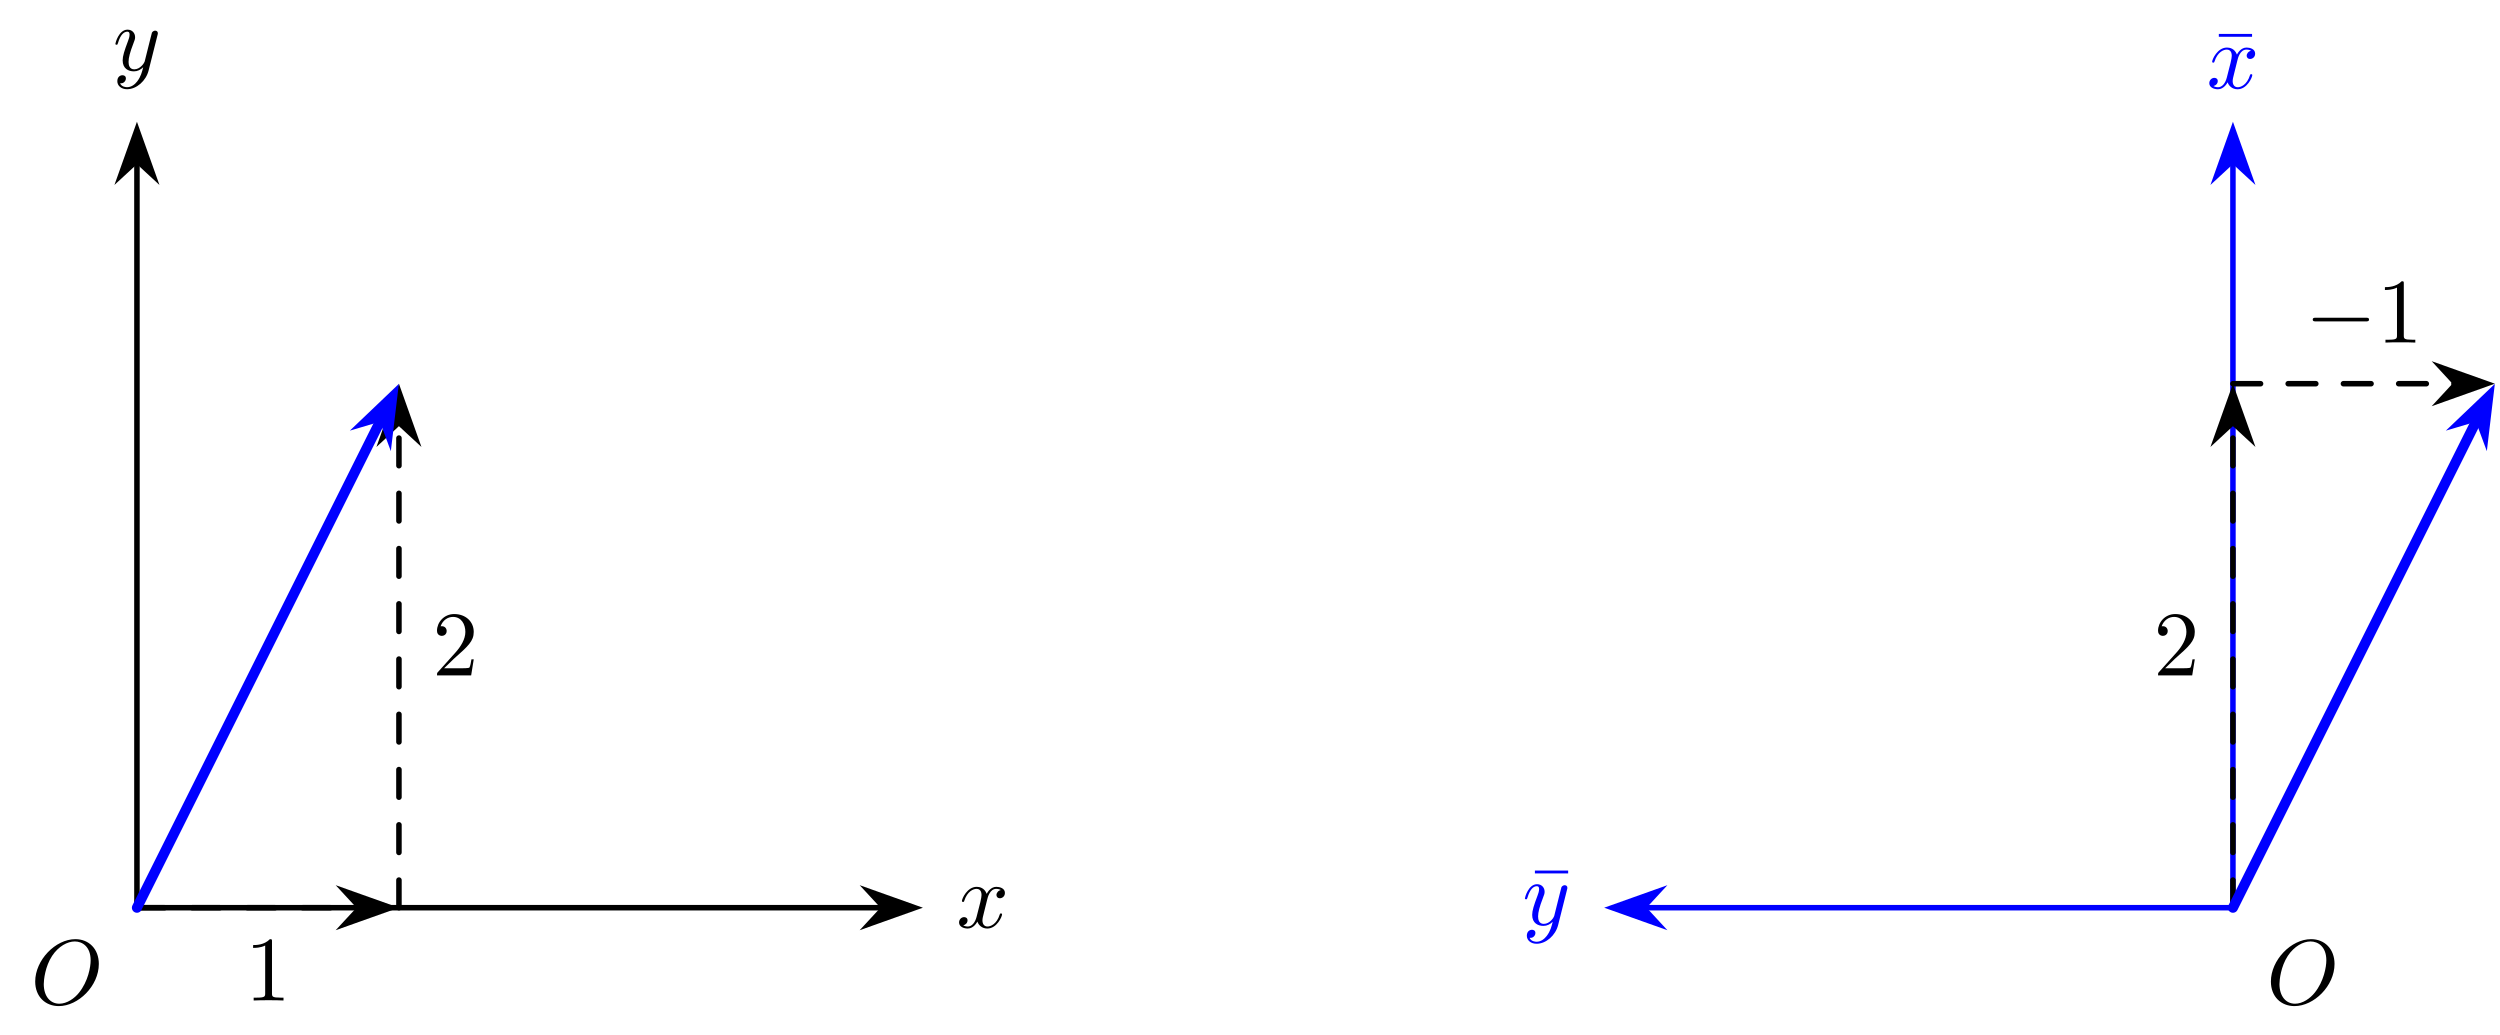
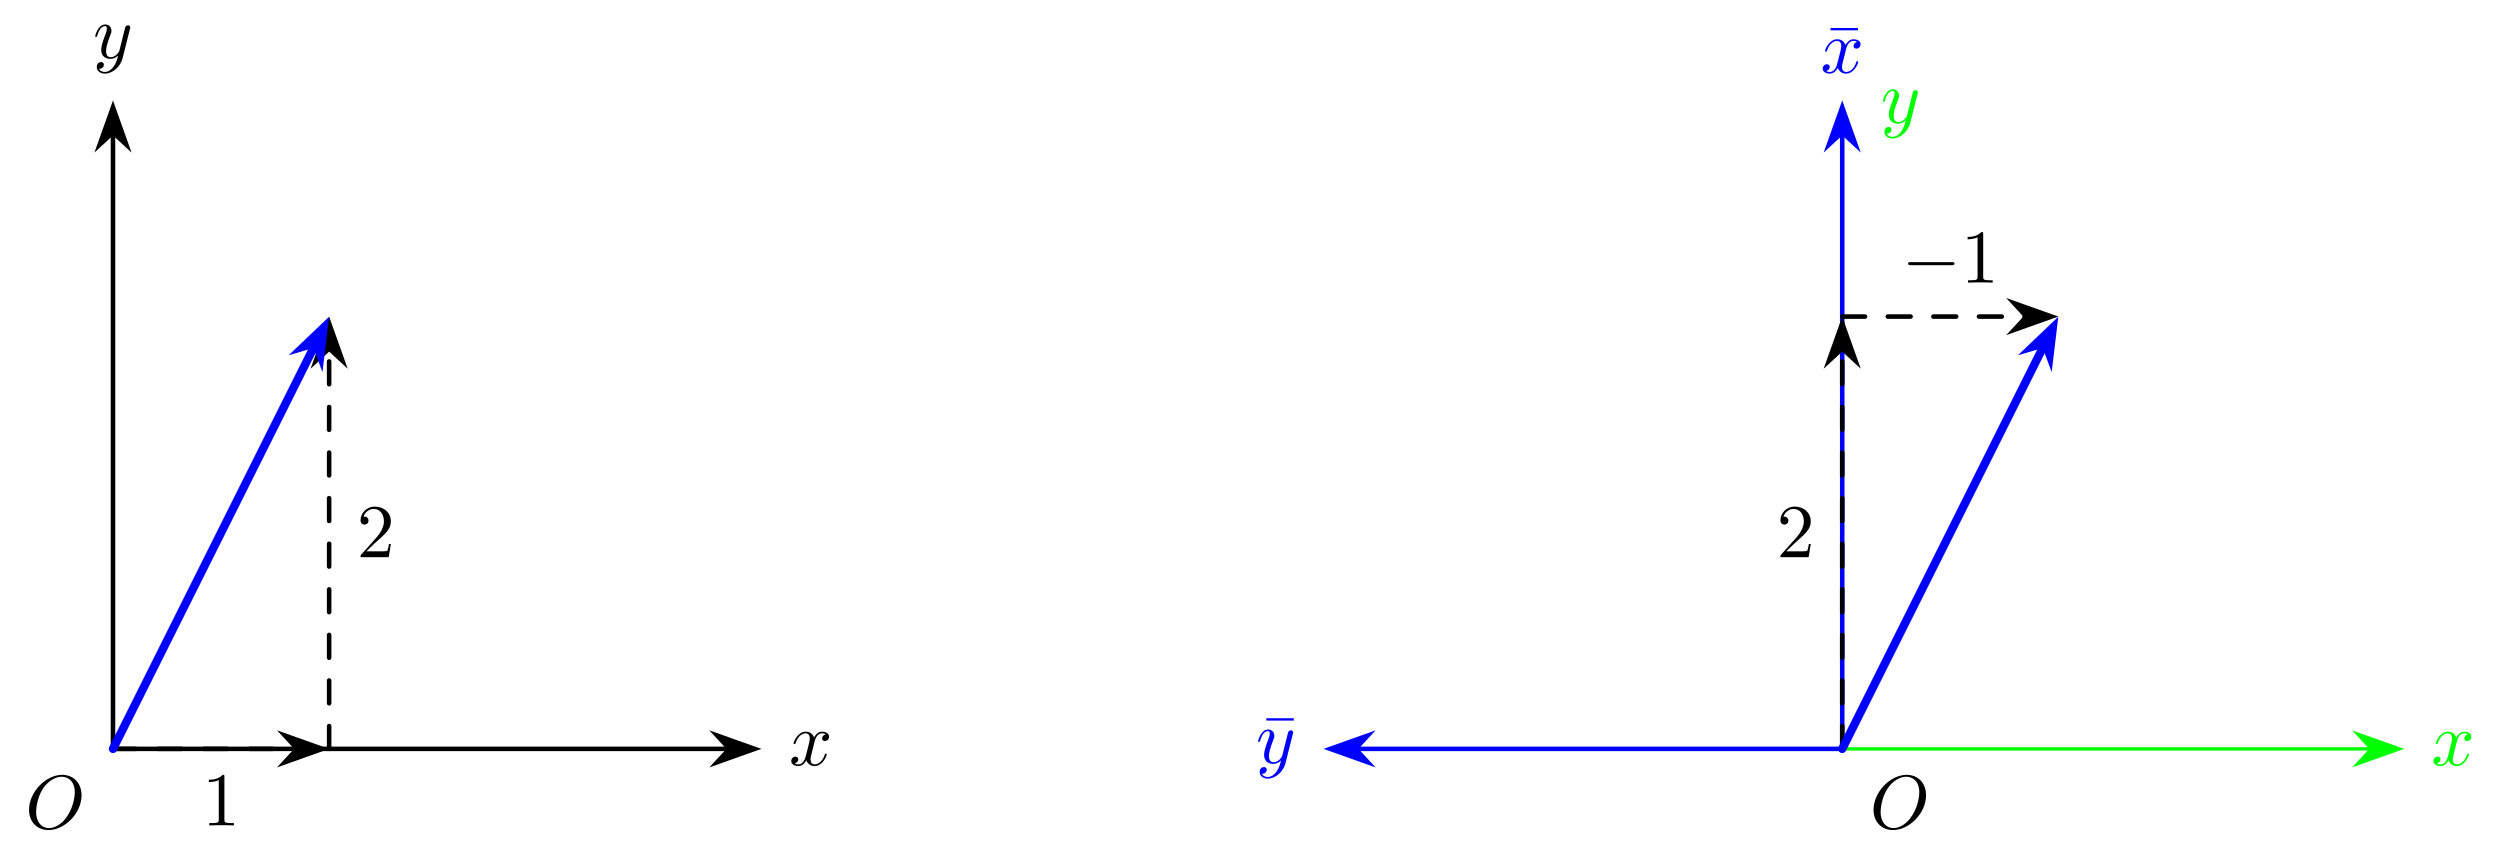
- <svg xmlns="http://www.w3.org/2000/svg" xmlns:xlink="http://www.w3.org/1999/xlink" version="1.1" width="365.15pt" height="151.14pt" viewBox="-72 -72 270.482 111.954">
+ <svg xmlns="http://www.w3.org/2000/svg" xmlns:xlink="http://www.w3.org/1999/xlink" version="1.1" width="442.59pt" height="151.14pt" viewBox="-72 -72 327.848 111.954">
  <defs>
    <path id="zasukane-osi-g0-0" d="M6.565-2.291C6.735-2.291 6.914-2.291 6.914-2.491S6.735-2.69 6.565-2.69H1.176C1.006-2.69 .827-2.69 .827-2.491S1.006-2.291 1.176-2.291H6.565Z" />
    <path id="zasukane-osi-g1-79" d="M7.372-4.344C7.372-5.948 6.316-7.024 4.832-7.024C2.68-7.024 .488-4.762 .488-2.441C.488-.787 1.604 .219 3.039 .219C5.151 .219 7.372-1.963 7.372-4.344ZM3.098-.04C2.112-.04 1.415-.847 1.415-2.162C1.415-2.6 1.554-4.055 2.321-5.22C3.009-6.257 3.985-6.775 4.772-6.775C5.589-6.775 6.486-6.217 6.486-4.732C6.486-4.015 6.217-2.461 5.23-1.235C4.752-.628 3.935-.04 3.098-.04Z" />
    <path id="zasukane-osi-g1-120" d="M3.328-3.009C3.387-3.268 3.616-4.184 4.314-4.184C4.364-4.184 4.603-4.184 4.812-4.055C4.533-4.005 4.334-3.756 4.334-3.517C4.334-3.357 4.443-3.168 4.712-3.168C4.932-3.168 5.25-3.347 5.25-3.746C5.25-4.264 4.663-4.403 4.324-4.403C3.746-4.403 3.397-3.875 3.278-3.646C3.029-4.304 2.491-4.403 2.202-4.403C1.166-4.403 .598-3.118 .598-2.869C.598-2.77 .697-2.77 .717-2.77C.797-2.77 .827-2.79 .847-2.879C1.186-3.935 1.843-4.184 2.182-4.184C2.371-4.184 2.72-4.095 2.72-3.517C2.72-3.208 2.55-2.54 2.182-1.146C2.022-.528 1.674-.11 1.235-.11C1.176-.11 .946-.11 .737-.239C.986-.289 1.205-.498 1.205-.777C1.205-1.046 .986-1.126 .837-1.126C.538-1.126 .289-.867 .289-.548C.289-.09 .787 .11 1.225 .11C1.883 .11 2.242-.588 2.271-.648C2.391-.279 2.75 .11 3.347 .11C4.374 .11 4.941-1.176 4.941-1.425C4.941-1.524 4.852-1.524 4.822-1.524C4.732-1.524 4.712-1.484 4.692-1.415C4.364-.349 3.686-.11 3.367-.11C2.979-.11 2.819-.428 2.819-.767C2.819-.986 2.879-1.205 2.989-1.644L3.328-3.009Z" />
    <path id="zasukane-osi-g1-121" d="M4.842-3.796C4.882-3.935 4.882-3.955 4.882-4.025C4.882-4.204 4.742-4.294 4.593-4.294C4.493-4.294 4.334-4.234 4.244-4.085C4.224-4.035 4.144-3.726 4.105-3.547C4.035-3.288 3.965-3.019 3.905-2.75L3.457-.956C3.417-.807 2.989-.11 2.331-.11C1.823-.11 1.714-.548 1.714-.917C1.714-1.375 1.883-1.993 2.222-2.869C2.381-3.278 2.421-3.387 2.421-3.587C2.421-4.035 2.102-4.403 1.604-4.403C.658-4.403 .289-2.959 .289-2.869C.289-2.77 .389-2.77 .408-2.77C.508-2.77 .518-2.79 .568-2.949C.837-3.885 1.235-4.184 1.574-4.184C1.654-4.184 1.823-4.184 1.823-3.866C1.823-3.616 1.724-3.357 1.654-3.168C1.255-2.112 1.076-1.544 1.076-1.076C1.076-.189 1.704 .11 2.291 .11C2.68 .11 3.019-.06 3.298-.339C3.168 .179 3.049 .667 2.65 1.196C2.391 1.534 2.012 1.823 1.554 1.823C1.415 1.823 .966 1.793 .797 1.405C.956 1.405 1.086 1.405 1.225 1.285C1.325 1.196 1.425 1.066 1.425 .877C1.425 .568 1.156 .528 1.056 .528C.827 .528 .498 .687 .498 1.176C.498 1.674 .936 2.042 1.554 2.042C2.58 2.042 3.606 1.136 3.885 .01L4.842-3.796Z" />
    <path id="zasukane-osi-g2-22" d="M4.284-5.569V-5.878H.687V-5.569H4.284Z" />
    <path id="zasukane-osi-g2-49" d="M2.929-6.376C2.929-6.615 2.929-6.635 2.7-6.635C2.082-5.998 1.205-5.998 .887-5.998V-5.689C1.086-5.689 1.674-5.689 2.192-5.948V-.787C2.192-.428 2.162-.309 1.265-.309H.946V0C1.295-.03 2.162-.03 2.56-.03S3.826-.03 4.174 0V-.309H3.856C2.959-.309 2.929-.418 2.929-.787V-6.376Z" />
    <path id="zasukane-osi-g2-50" d="M1.265-.767L2.321-1.793C3.875-3.168 4.473-3.706 4.473-4.702C4.473-5.838 3.577-6.635 2.361-6.635C1.235-6.635 .498-5.719 .498-4.832C.498-4.274 .996-4.274 1.026-4.274C1.196-4.274 1.544-4.394 1.544-4.802C1.544-5.061 1.365-5.32 1.016-5.32C.936-5.32 .917-5.32 .887-5.31C1.116-5.958 1.654-6.326 2.232-6.326C3.138-6.326 3.567-5.519 3.567-4.702C3.567-3.905 3.068-3.118 2.521-2.501L.608-.369C.498-.259 .498-.239 .498 0H4.194L4.473-1.733H4.224C4.174-1.435 4.105-.996 4.005-.847C3.935-.767 3.278-.767 3.059-.767H1.265Z" />
  </defs>
  <g id="zasukane-osi-page1">
    <g stroke-miterlimit="10" transform="translate(-57.18406,26.20588)scale(0.996264,-0.996264)">
      <g fill="#000" stroke="#000">
        <g stroke-width="0.4">
          <g stroke-width="0.6">
            <g stroke-linecap="round">
              <g stroke-linejoin="round">
-                 <path d="M0 0H81.006" fill="none" />
-                 <g transform="translate(78.52959,0.0)">
-                   <g stroke-dasharray="none" stroke-dashoffset="0.0">
-                     <g stroke-linejoin="miter">
-                       <path d="M5.93 0L1.005 1.754L2.626 0L1.005-1.754Z" />
-                     </g>
-                   </g>
-                 </g>
-                 <g transform="translate(88.99121,-2.15277)">
-                   <g stroke="none" transform="scale(-1.00375,1.00375)translate(-57.18406,26.20588)scale(-1,-1)">
-                     <g fill="#000">
-                       <g stroke="none">
-                         <use x="-57.184" y="26.206" xlink:href="#zasukane-osi-g1-120" />
-                       </g>
-                     </g>
-                   </g>
-                 </g>
-                 <path d="M0 0V81.006" fill="none" />
-                 <g transform="matrix(0.0,1.0,-1.0,0.0,0.0,78.52959)">
-                   <g stroke-dasharray="none" stroke-dashoffset="0.0">
-                     <g stroke-linejoin="miter">
-                       <path d="M5.93 0L1.005 1.754L2.626 0L1.005-1.754Z" />
-                     </g>
-                   </g>
-                 </g>
-                 <g transform="translate(-2.6308,90.93564)">
-                   <g stroke="none" transform="scale(-1.00375,1.00375)translate(-57.18406,26.20588)scale(-1,-1)">
-                     <g fill="#000">
-                       <g stroke="none">
-                         <use x="-57.184" y="26.206" xlink:href="#zasukane-osi-g1-121" />
+                 <g class="del" data-del="stare">
+                   <path d="M0 0H81.006" fill="none" />
+                   <g transform="translate(78.52959,0.0)">
+                     <g stroke-dasharray="none" stroke-dashoffset="0.0">
+                       <g stroke-linejoin="miter">
+                         <path d="M5.93 0L1.005 1.754L2.626 0L1.005-1.754Z" />
+                       </g>
+                     </g>
+                   </g>
+                   <g transform="translate(88.99121,-2.15277)">
+                     <g stroke="none" transform="scale(-1.00375,1.00375)translate(-57.18406,26.20588)scale(-1,-1)">
+                       <g fill="#000">
+                         <g stroke="none">
+                           <use x="-57.184" y="26.206" xlink:href="#zasukane-osi-g1-120" />
+                         </g>
+                       </g>
+                     </g>
+                   </g>
+                   <path d="M0 0V81.006" fill="none" />
+                   <g transform="matrix(0.0,1.0,-1.0,0.0,0.0,78.52959)">
+                     <g stroke-dasharray="none" stroke-dashoffset="0.0">
+                       <g stroke-linejoin="miter">
+                         <path d="M5.93 0L1.005 1.754L2.626 0L1.005-1.754Z" />
+                       </g>
+                     </g>
+                   </g>
+                   <g transform="translate(-2.6308,90.93564)">
+                     <g stroke="none" transform="scale(-1.00375,1.00375)translate(-57.18406,26.20588)scale(-1,-1)">
+                       <g fill="#000">
+                         <g stroke="none">
+                           <use x="-57.184" y="26.206" xlink:href="#zasukane-osi-g1-121" />
+                         </g>
                      </g>
                    </g>
                  </g>
                </g>
                <g stroke-dasharray="3.0,3.0" stroke-dashoffset="0.0">
                  <path d="M0 0H24.101" fill="none" />
                  <g transform="translate(21.6241,0.0)">
                    <g stroke-dasharray="none" stroke-dashoffset="0.0">
                      <g stroke-linejoin="miter">
                        <path d="M5.93 0L1.005 1.754L2.626 0L1.005-1.754Z" />
                      </g>
                    </g>
                  </g>
                  <g transform="translate(11.72636,-10.07741)">
                    <g stroke="none" transform="scale(-1.00375,1.00375)translate(-57.18406,26.20588)scale(-1,-1)">
                      <g fill="#000">
                        <g stroke="none">
                          <use x="-57.184" y="26.206" xlink:href="#zasukane-osi-g2-49" />
                        </g>
                      </g>
                    </g>
                  </g>
                </g>
                <g stroke-dasharray="3.0,3.0" stroke-dashoffset="0.0">
                  <path d="M28.453 0V52.553" fill="none" />
                  <g transform="matrix(0.0,1.0,-1.0,0.0,28.45274,50.07684)">
                    <g stroke-dasharray="none" stroke-dashoffset="0.0">
                      <g stroke-linejoin="miter">
                        <path d="M5.93 0L1.005 1.754L2.626 0L1.005-1.754Z" />
                      </g>
                    </g>
                  </g>
                  <g transform="translate(32.08572,25.23053)">
                    <g stroke="none" transform="scale(-1.00375,1.00375)translate(-57.18406,26.20588)scale(-1,-1)">
                      <g fill="#000">
                        <g stroke="none">
                          <use x="-57.184" y="26.206" xlink:href="#zasukane-osi-g2-50" />
                        </g>
                      </g>
                    </g>
                  </g>
                </g>
                <g fill="#00f" stroke="#00f">
                  <g stroke-width="1.1">
                    <path d="M0 0L26.602 53.205" fill="none" />
                    <g transform="matrix(0.44717,0.89436,-0.89436,0.44717,25.39915,50.7982)">
                      <g stroke-dasharray="none" stroke-dashoffset="0.0">
                        <g stroke-linejoin="miter">
                          <path d="M5.181 0L1.843 1.2L2.966 0L1.843-1.2Z" />
                        </g>
                      </g>
                    </g>
                  </g>
                </g>
                <g transform="translate(-11.53853,-10.4663)">
                  <g stroke="none" transform="scale(-1.00375,1.00375)translate(-57.18406,26.20588)scale(-1,-1)">
                    <g fill="#000">
                      <g stroke="none">
                        <use x="-57.184" y="26.206" xlink:href="#zasukane-osi-g1-79" />
                      </g>
                    </g>
                  </g>
                </g>
-                 <g fill="#00f" stroke="#00f">
-                   <path d="M227.622 0V81.006" fill="none" />
-                   <g transform="matrix(0.0,1.0,-1.0,0.0,227.6219,78.52959)">
-                     <g stroke-dasharray="none" stroke-dashoffset="0.0">
-                       <g stroke-linejoin="miter">
-                         <path d="M5.93 0L1.005 1.754L2.626 0L1.005-1.754Z" />
-                       </g>
-                     </g>
-                   </g>
-                   <g transform="translate(224.7643,88.99121)">
-                     <g stroke="none" transform="scale(-1.00375,1.00375)translate(-57.18406,26.20588)scale(-1,-1)">
-                       <g fill="#00f">
-                         <g stroke="none">
-                           <g fill="#00f">
-                             <use x="-56.551" y="26.206" xlink:href="#zasukane-osi-g2-22" />
-                             <use x="-57.184" y="26.206" xlink:href="#zasukane-osi-g1-120" />
-                           </g>
-                         </g>
-                       </g>
-                     </g>
-                   </g>
-                 </g>
-                 <g fill="#00f" stroke="#00f">
-                   <path d="M227.622 0H163.688" fill="none" />
-                   <g transform="matrix(-1.0,0.0,0.0,-1.0,166.1642,0.0)">
-                     <g stroke-dasharray="none" stroke-dashoffset="0.0">
-                       <g stroke-linejoin="miter">
-                         <path d="M5.93 0L1.005 1.754L2.626 0L1.005-1.754Z" />
-                       </g>
-                     </g>
-                   </g>
-                   <g transform="translate(150.4409,-1.86667)">
-                     <g stroke="none" transform="scale(-1.00375,1.00375)translate(-57.18406,26.20588)scale(-1,-1)">
-                       <g fill="#00f">
-                         <g stroke="none">
-                           <g fill="#00f">
-                             <use x="-56.5" y="26.206" xlink:href="#zasukane-osi-g2-22" />
-                             <use x="-57.184" y="26.206" xlink:href="#zasukane-osi-g1-121" />
+                 <g class="del" data-del="stare">
+                   <g fill="#0f0" stroke="#0f0">
+                     <g stroke-width="0.45">
+                       <path d="M227.622 0H297.183" fill="none" />
+                       <g transform="translate(294.7706,0.0)">
+                         <g stroke-dasharray="none" stroke-dashoffset="0.0">
+                           <g stroke-linejoin="miter">
+                             <path d="M6.155 0L.754 1.92L2.525 0L.754-1.92Z" />
+                           </g>
+                         </g>
+                       </g>
+                       <g transform="translate(305.1572,-2.15277)">
+                         <g stroke="none" transform="scale(-1.00375,1.00375)translate(-57.18406,26.20588)scale(-1,-1)">
+                           <g fill="#0f0">
+                             <g stroke="none">
+                               <g fill="#0f0">
+                                 <use x="-57.184" y="26.206" xlink:href="#zasukane-osi-g1-120" />
+                               </g>
+                             </g>
+                           </g>
+                         </g>
+                       </g>
+                     </g>
+                   </g>
+                   <g fill="#0f0" stroke="#0f0">
+                     <g fill="#0f0" stroke="#0f0">
+ </g>
+                     <g transform="translate(232.6776,82.39972)">
+                       <g stroke="none" transform="scale(-1.00375,1.00375)translate(-57.18406,26.20588)scale(-1,-1)">
+                         <g fill="#0f0">
+                           <g stroke="none">
+                             <g fill="#0f0">
+                               <use x="-57.184" y="26.206" xlink:href="#zasukane-osi-g1-121" />
+                             </g>
+                           </g>
+                         </g>
+                       </g>
+                     </g>
+                   </g>
+                 </g>
+                 <g class="del" data-del="nove">
+                   <g fill="#00f" stroke="#00f">
+                     <path d="M227.622 0V81.006" fill="none" />
+                     <g transform="matrix(0.0,1.0,-1.0,0.0,227.6219,78.52959)">
+                       <g stroke-dasharray="none" stroke-dashoffset="0.0">
+                         <g stroke-linejoin="miter">
+                           <path d="M5.93 0L1.005 1.754L2.626 0L1.005-1.754Z" />
+                         </g>
+                       </g>
+                     </g>
+                     <g transform="translate(224.7643,88.99121)">
+                       <g stroke="none" transform="scale(-1.00375,1.00375)translate(-57.18406,26.20588)scale(-1,-1)">
+                         <g fill="#00f">
+                           <g stroke="none">
+                             <g fill="#00f">
+                               <use x="-56.551" y="26.206" xlink:href="#zasukane-osi-g2-22" />
+                               <use x="-57.184" y="26.206" xlink:href="#zasukane-osi-g1-120" />
+                             </g>
+                           </g>
+                         </g>
+                       </g>
+                     </g>
+                   </g>
+                   <g fill="#00f" stroke="#00f">
+                     <path d="M227.622 0H163.688" fill="none" />
+                     <g transform="matrix(-1.0,0.0,0.0,-1.0,166.1642,0.0)">
+                       <g stroke-dasharray="none" stroke-dashoffset="0.0">
+                         <g stroke-linejoin="miter">
+                           <path d="M5.93 0L1.005 1.754L2.626 0L1.005-1.754Z" />
+                         </g>
+                       </g>
+                     </g>
+                     <g transform="translate(150.4409,-1.86667)">
+                       <g stroke="none" transform="scale(-1.00375,1.00375)translate(-57.18406,26.20588)scale(-1,-1)">
+                         <g fill="#00f">
+                           <g stroke="none">
+                             <g fill="#00f">
+                               <use x="-56.5" y="26.206" xlink:href="#zasukane-osi-g2-22" />
+                               <use x="-57.184" y="26.206" xlink:href="#zasukane-osi-g1-121" />
+                             </g>
                          </g>
                        </g>
                      </g>
                    </g>
                  </g>
                </g>
                <g stroke-dasharray="3.0,3.0" stroke-dashoffset="0.0">
                  <path d="M227.622 0V52.553" fill="none" />
                  <g transform="matrix(0.0,1.0,-1.0,0.0,227.6219,50.07684)">
                    <g stroke-dasharray="none" stroke-dashoffset="0.0">
                      <g stroke-linejoin="miter">
                        <path d="M5.93 0L1.005 1.754L2.626 0L1.005-1.754Z" />
                      </g>
                    </g>
                  </g>
                  <g transform="translate(218.989,25.23053)">
                    <g stroke="none" transform="scale(-1.00375,1.00375)translate(-57.18406,26.20588)scale(-1,-1)">
                      <g fill="#000">
                        <g stroke="none">
                          <use x="-57.184" y="26.206" xlink:href="#zasukane-osi-g2-50" />
                        </g>
                      </g>
                    </g>
                  </g>
                </g>
                <g stroke-dasharray="3.0,3.0" stroke-dashoffset="0.0">
                  <path d="M227.622 56.905H251.722" fill="none" />
                  <g transform="translate(249.246,56.90549)">
                    <g stroke-dasharray="none" stroke-dashoffset="0.0">
                      <g stroke-linejoin="miter">
                        <path d="M5.93 0L1.005 1.754L2.626 0L1.005-1.754Z" />
                      </g>
                    </g>
                  </g>
                  <g transform="translate(235.4594,61.3718)">
                    <g stroke="none" transform="scale(-1.00375,1.00375)translate(-57.18406,26.20588)scale(-1,-1)">
                      <g fill="#000">
                        <g stroke="none">
                          <use x="-57.184" y="26.206" xlink:href="#zasukane-osi-g0-0" />
                          <use x="-49.435" y="26.206" xlink:href="#zasukane-osi-g2-49" />
                        </g>
                      </g>
                    </g>
                  </g>
                </g>
                <g fill="#00f" stroke="#00f">
                  <g stroke-width="1.1">
                    <path d="M227.622 0L254.224 53.205" fill="none" />
                    <g transform="matrix(0.44717,0.89436,-0.89436,0.44717,253.0211,50.7982)">
                      <g stroke-dasharray="none" stroke-dashoffset="0.0">
                        <g stroke-linejoin="miter">
                          <path d="M5.181 0L1.843 1.2L2.966 0L1.843-1.2Z" />
                        </g>
                      </g>
                    </g>
                  </g>
                </g>
                <g transform="translate(231.2549,-10.4663)">
                  <g stroke="none" transform="scale(-1.00375,1.00375)translate(-57.18406,26.20588)scale(-1,-1)">
                    <g fill="#000">
                      <g stroke="none">
                        <use x="-57.184" y="26.206" xlink:href="#zasukane-osi-g1-79" />
                      </g>
                    </g>
                  </g>
                </g>
              </g>
            </g>
          </g>
        </g>
      </g>
    </g>
  </g>
</svg>
